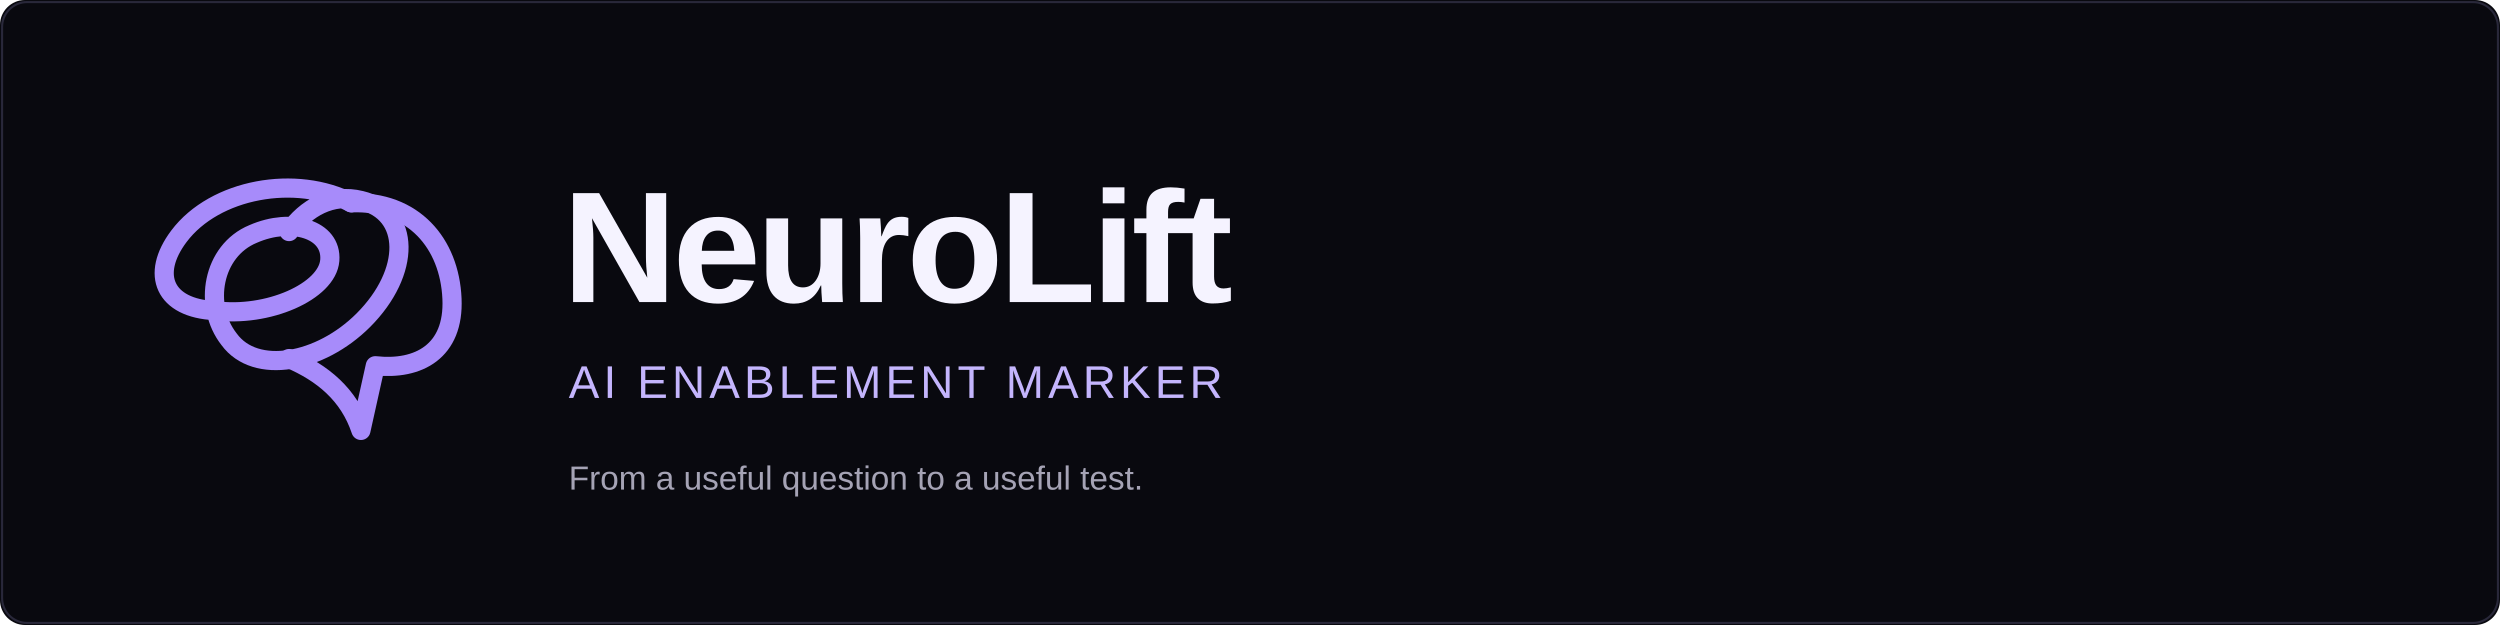
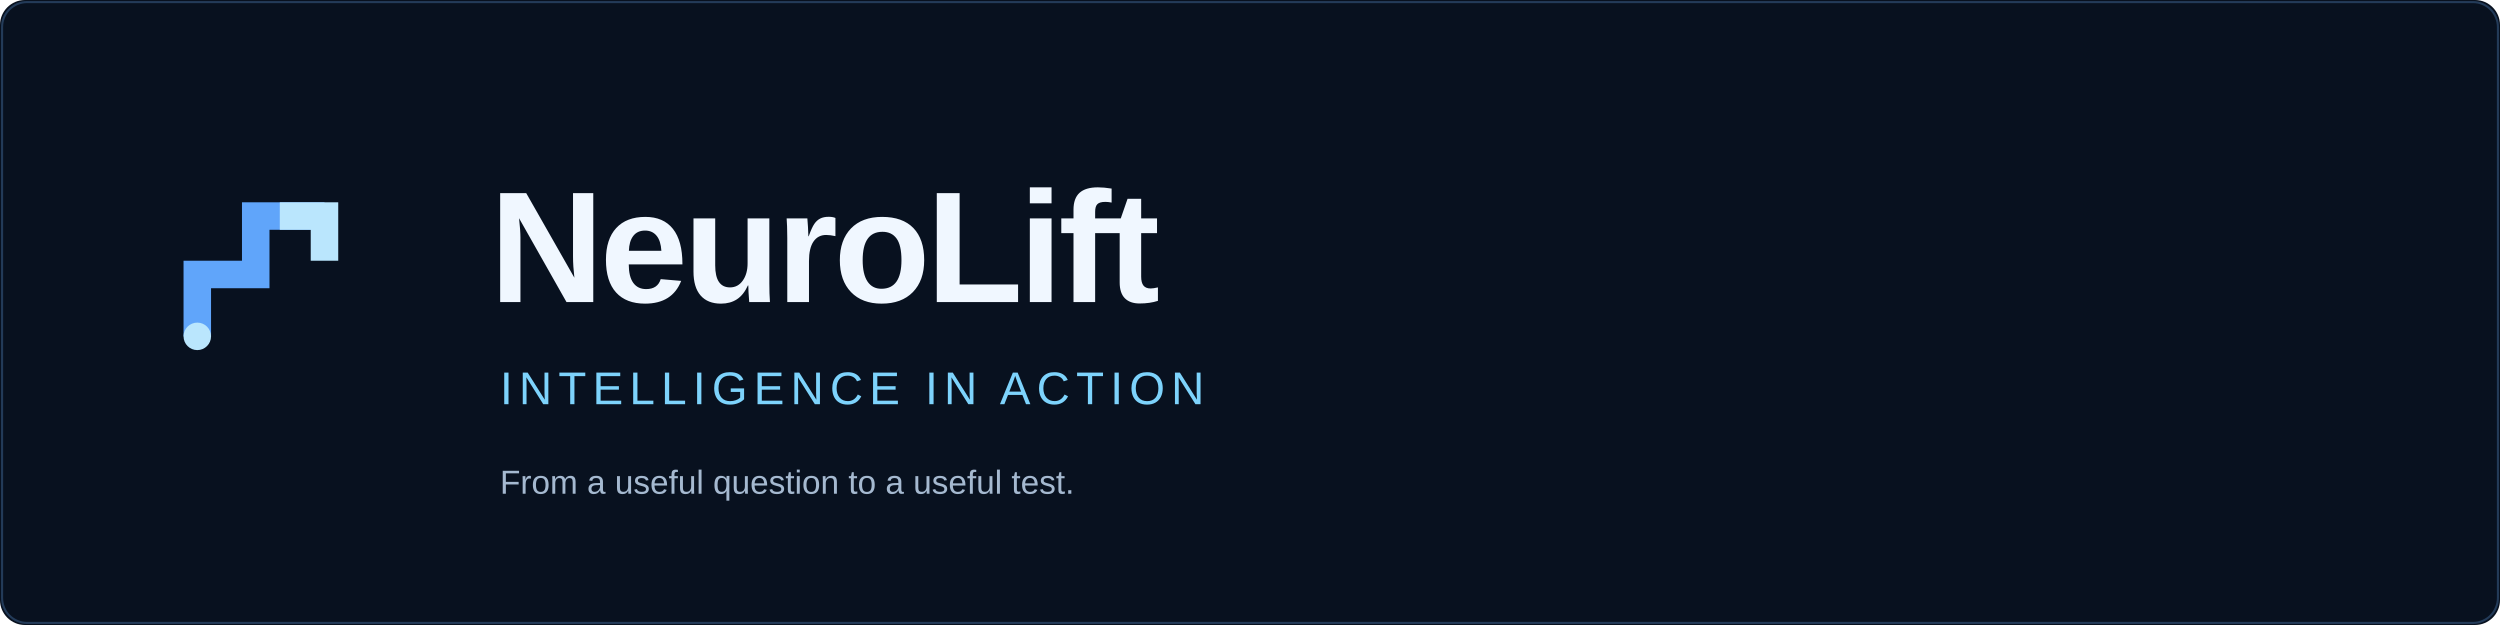
- <svg xmlns="http://www.w3.org/2000/svg" width="1200" height="300" viewBox="0 0 1200 300" role="img" aria-label="NeuroLift — AI Enablement Marker">
-   <rect width="1200" height="300" rx="12" fill="#09090F" />
-   <rect x="1" y="1" width="1198" height="298" rx="12" fill="none" stroke="#29283A" />
-   <g transform="translate(64 64) scale(1.15)" color="#A78BFA">
-     <g fill="none" stroke="currentColor" stroke-width="8" stroke-linecap="round" stroke-linejoin="round">
-       <path d="M91 29C68 17 34 23 19 43C7 59 13 73 34 74C56 77 81 66 82 53C83 40 66 35 50 42C33 49 29 72 40 86C51 101 78 96 96 78C116 58 116 33 95 28C83 25 72 31 65 41" />
-       <path d="M91 29C117 28 132 46 133 69C134 91 119 99 101 97L95 124C90 109 79 100 65 94" />
-     </g>
+ <svg xmlns="http://www.w3.org/2000/svg" width="1200" height="300" viewBox="0 0 1200 300" role="img" aria-label="NeuroLift — Intelligence in action">
+   <rect width="1200" height="300" rx="12" fill="#08111F" />
+   <rect x="1" y="1" width="1198" height="298" rx="12" fill="none" stroke="#233B59" />
+   <g transform="translate(65 74) scale(1.65)">
+     <path d="M18 53V35h17V18h20" fill="none" stroke="#60A5FA" stroke-width="8" stroke-linejoin="miter" />
+     <path d="M42 18h13v13" fill="none" stroke="#BAE6FD" stroke-width="8" />
+     <circle cx="18" cy="53" r="4" fill="#BAE6FD" />
  </g>
-   <text x="270" y="145" fill="#F5F3FF" font-family="Arial,Helvetica,sans-serif" font-size="76" font-weight="600" letter-spacing="-2">NeuroLift</text>
-   <text x="273" y="191" fill="#C4B5FD" font-family="Arial,Helvetica,sans-serif" font-size="22" letter-spacing="2">AI ENABLEMENT MARKER</text>
-   <text x="273" y="235" fill="#A5A3B5" font-family="Arial,Helvetica,sans-serif" font-size="16">From a useful question to a useful test.</text>
+   <text x="235" y="145" fill="#F0F7FF" font-family="Arial,Helvetica,sans-serif" font-size="76" font-weight="600" letter-spacing="-2">NeuroLift</text>
+   <text x="240" y="194" fill="#7DD3FC" font-family="Arial,Helvetica,sans-serif" font-size="22" letter-spacing="3">INTELLIGENCE IN ACTION</text>
+   <text x="240" y="237" fill="#A5B9D0" font-family="Arial,Helvetica,sans-serif" font-size="16">From a useful question to a useful test.</text>
</svg>
